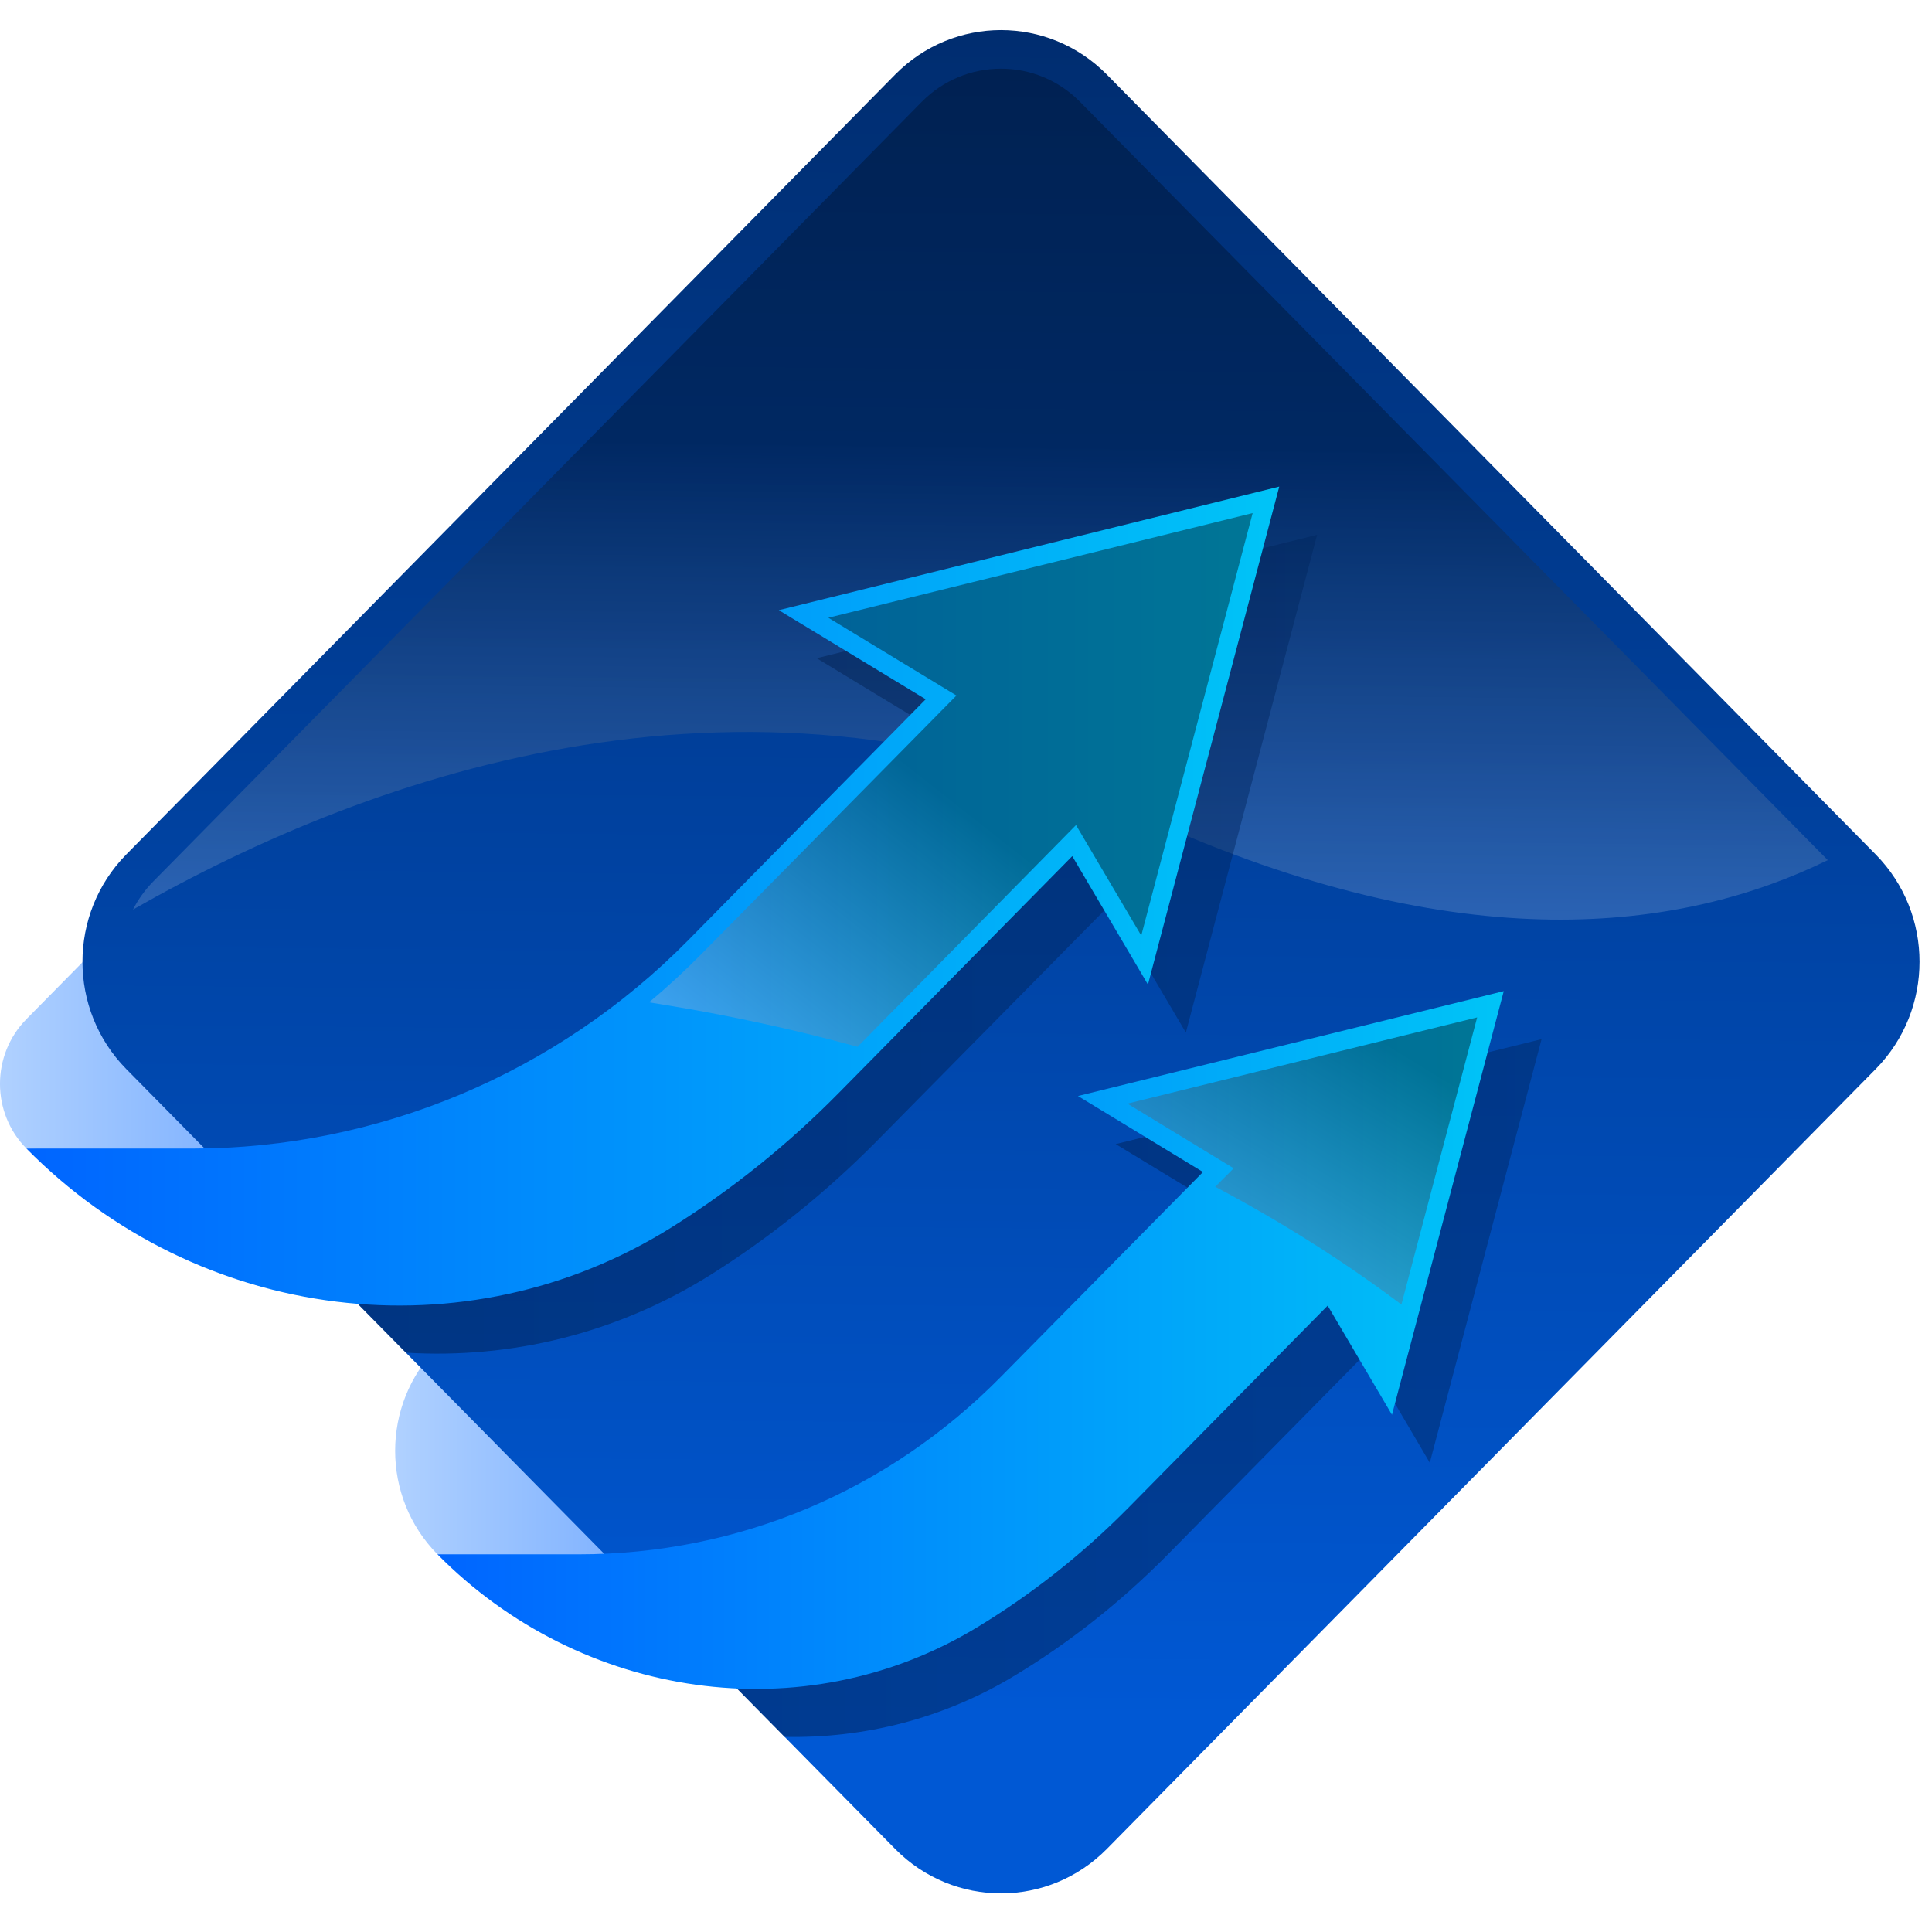
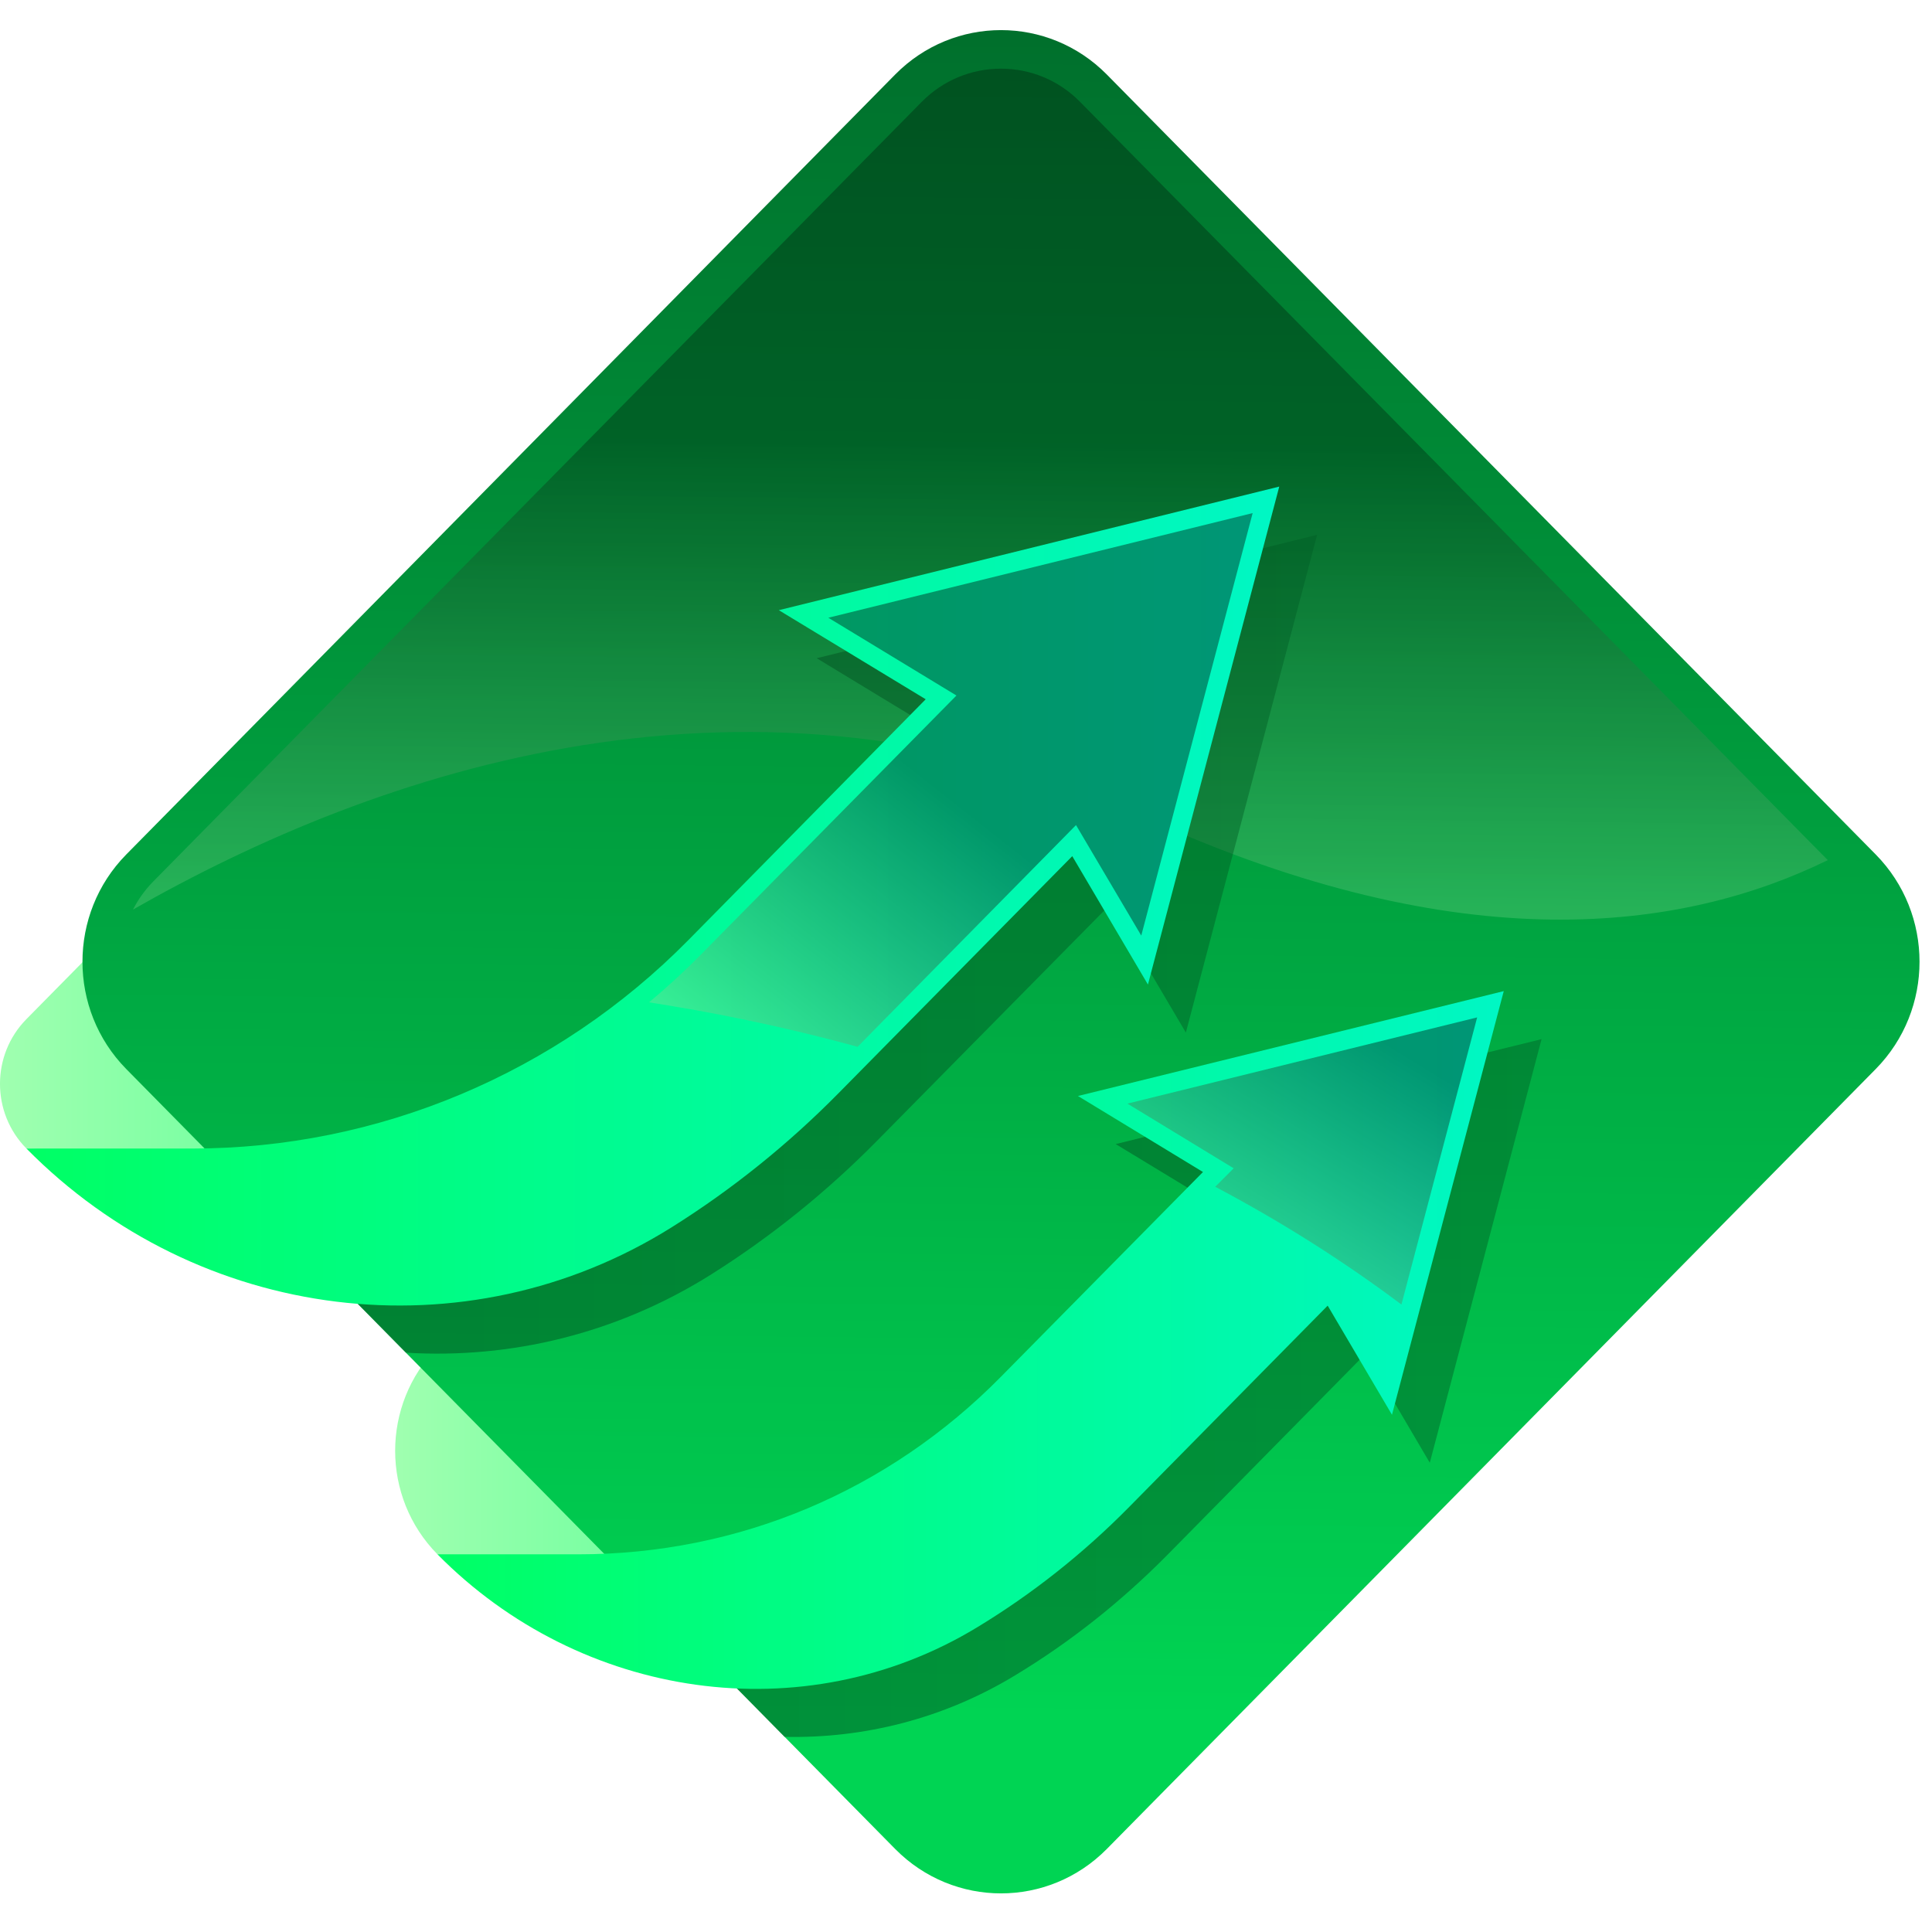
<svg xmlns="http://www.w3.org/2000/svg" width="35" height="35" viewBox="0 0 35 35" fill="none">
  <path d="M7.925 28.158C6.903 27.122 6.903 25.443 7.925 24.407L9.749 22.557L15.297 28.349L11.826 29.25L7.925 28.158Z" fill="url(#paint0_linear_3363_47878)" />
  <path d="M0.479 20.807C-0.16 20.16 -0.16 19.11 0.479 18.462L3.05 15.854L8.357 21.237L0.479 20.807Z" fill="url(#paint1_linear_3363_47878)" />
  <path d="M33.982 19.365L20.049 33.498C18.99 34.568 17.278 34.568 16.219 33.498L2.286 19.365C1.23 18.291 1.23 16.555 2.286 15.481L16.219 1.348C17.278 0.278 18.99 0.278 20.049 1.348L33.982 15.481C35.038 16.555 35.038 18.291 33.982 19.365Z" fill="url(#paint2_linear_3363_47878)" />
  <path opacity="0.28" d="M33.112 15.582C30.465 16.879 26.474 17.405 20.798 14.836C13.626 11.593 6.809 13.967 2.409 16.478C2.502 16.297 2.622 16.126 2.773 15.972L16.703 1.84C17.085 1.456 17.594 1.244 18.133 1.244C18.673 1.244 19.182 1.456 19.564 1.843L33.112 15.582Z" fill="url(#paint3_linear_3363_47878)" />
  <g opacity="0.44">
    <path d="M27.927 18.825L25.902 26.499L24.74 24.523L21.144 28.173C20.305 29.02 19.381 29.753 18.387 30.352C17.094 31.137 15.647 31.496 14.213 31.465L11.79 29.006C14.447 28.856 16.919 27.741 18.817 25.816L22.481 22.103L20.212 20.726L27.927 18.825Z" fill="url(#paint4_linear_3363_47878)" />
    <path d="M23.861 9.689L21.483 18.706L20.114 16.384L15.889 20.666C14.964 21.604 13.947 22.42 12.864 23.1C11.165 24.163 9.244 24.621 7.353 24.505L4.558 21.67C7.789 21.569 10.866 20.227 13.159 17.901L17.456 13.539L14.795 11.924L23.861 9.689Z" fill="url(#paint5_linear_3363_47878)" />
  </g>
  <path d="M27.242 17.955L25.217 25.63L24.052 23.653L20.456 27.3C19.618 28.15 18.693 28.88 17.701 29.481C14.556 31.388 10.516 30.786 7.925 28.158H10.479C13.371 28.158 16.087 27.017 18.132 24.942L21.793 21.232L19.528 19.855L27.242 17.955Z" fill="url(#paint6_linear_3363_47878)" />
  <path d="M23.175 8.815L20.796 17.836L19.425 15.51L15.199 19.796C14.275 20.734 13.26 21.548 12.175 22.229C8.437 24.576 3.587 23.96 0.479 20.807H3.48C6.852 20.807 10.086 19.448 12.471 17.03L16.77 12.668L14.109 11.054L23.175 8.815Z" fill="url(#paint7_linear_3363_47878)" />
  <g opacity="0.5">
    <path opacity="0.78" d="M26.76 18.431L25.388 23.633C24.367 22.866 23.239 22.148 22.015 21.499L22.349 21.165L20.424 19.993L26.76 18.431Z" fill="url(#paint8_linear_3363_47878)" />
    <path opacity="0.78" d="M22.693 9.295L20.675 16.949L19.493 14.947L15.536 18.964C14.594 18.706 13.625 18.486 12.631 18.305C12.339 18.253 12.046 18.204 11.758 18.158C12.088 17.883 12.408 17.587 12.714 17.276L17.327 12.6L15.006 11.191L22.693 9.295Z" fill="url(#paint9_linear_3363_47878)" />
  </g>
  <defs>
    <linearGradient id="paint0_linear_3363_47878" x1="7.159" y1="25.903" x2="15.297" y2="25.903" gradientUnits="userSpaceOnUse">
-       <stop stop-color="#B0D1FF" />
-       <stop offset="1" stop-color="#4F93FF" />
+       <stop stop-color="#A0FFB0" />
+       <stop offset="1" stop-color="#4FFF93" />
    </linearGradient>
    <linearGradient id="paint1_linear_3363_47878" x1="-0" y1="18.545" x2="8.357" y2="18.545" gradientUnits="userSpaceOnUse">
-       <stop stop-color="#B0D1FF" />
-       <stop offset="1" stop-color="#4F93FF" />
+       <stop stop-color="#A0FFB0" />
+       <stop offset="1" stop-color="#4FFF93" />
    </linearGradient>
    <linearGradient id="paint2_linear_3363_47878" x1="18.006" y1="31.096" x2="18.36" y2="-5.689" gradientUnits="userSpaceOnUse">
-       <stop stop-color="#0058D4" />
-       <stop offset="1" stop-color="#00245B" />
+       <stop stop-color="#00D453" />
+       <stop offset="1" stop-color="#005B24" />
    </linearGradient>
    <linearGradient id="paint3_linear_3363_47878" x1="17.854" y1="8.043" x2="17.736" y2="17.864" gradientUnits="userSpaceOnUse">
      <stop />
-       <stop offset="1" stop-color="#B0D1FF" />
+       <stop offset="1" stop-color="#A0FFB0" />
    </linearGradient>
    <linearGradient id="paint4_linear_3363_47878" x1="11.79" y1="25.146" x2="27.927" y2="25.146" gradientUnits="userSpaceOnUse">
-       <stop stop-color="#001334" />
-       <stop offset="1" stop-color="#00245B" />
+       <stop stop-color="#003415" />
+       <stop offset="1" stop-color="#005B24" />
    </linearGradient>
    <linearGradient id="paint5_linear_3363_47878" x1="4.558" y1="17.106" x2="23.861" y2="17.106" gradientUnits="userSpaceOnUse">
-       <stop stop-color="#001334" />
-       <stop offset="1" stop-color="#00245B" />
+       <stop stop-color="#003415" />
+       <stop offset="1" stop-color="#005B24" />
    </linearGradient>
    <linearGradient id="paint6_linear_3363_47878" x1="7.925" y1="24.275" x2="27.242" y2="24.275" gradientUnits="userSpaceOnUse">
-       <stop stop-color="#0065FF" />
-       <stop offset="1" stop-color="#00C4F7" />
+       <stop stop-color="#00FF65" />
+       <stop offset="1" stop-color="#00F7C4" />
    </linearGradient>
    <linearGradient id="paint7_linear_3363_47878" x1="0.479" y1="16.233" x2="23.175" y2="16.233" gradientUnits="userSpaceOnUse">
-       <stop stop-color="#0065FF" />
-       <stop offset="1" stop-color="#00C4F7" />
+       <stop stop-color="#00FF65" />
+       <stop offset="1" stop-color="#00F7C4" />
    </linearGradient>
    <linearGradient id="paint8_linear_3363_47878" x1="24.758" y1="18.693" x2="20.955" y2="24.921" gradientUnits="userSpaceOnUse">
      <stop />
-       <stop offset="1" stop-color="#B0D1FF" />
+       <stop offset="1" stop-color="#A0FFB0" />
    </linearGradient>
    <linearGradient id="paint9_linear_3363_47878" x1="17.413" y1="14.629" x2="12.923" y2="20.32" gradientUnits="userSpaceOnUse">
      <stop />
-       <stop offset="1" stop-color="#B0D1FF" />
+       <stop offset="1" stop-color="#A0FFB0" />
    </linearGradient>
  </defs>
</svg>
